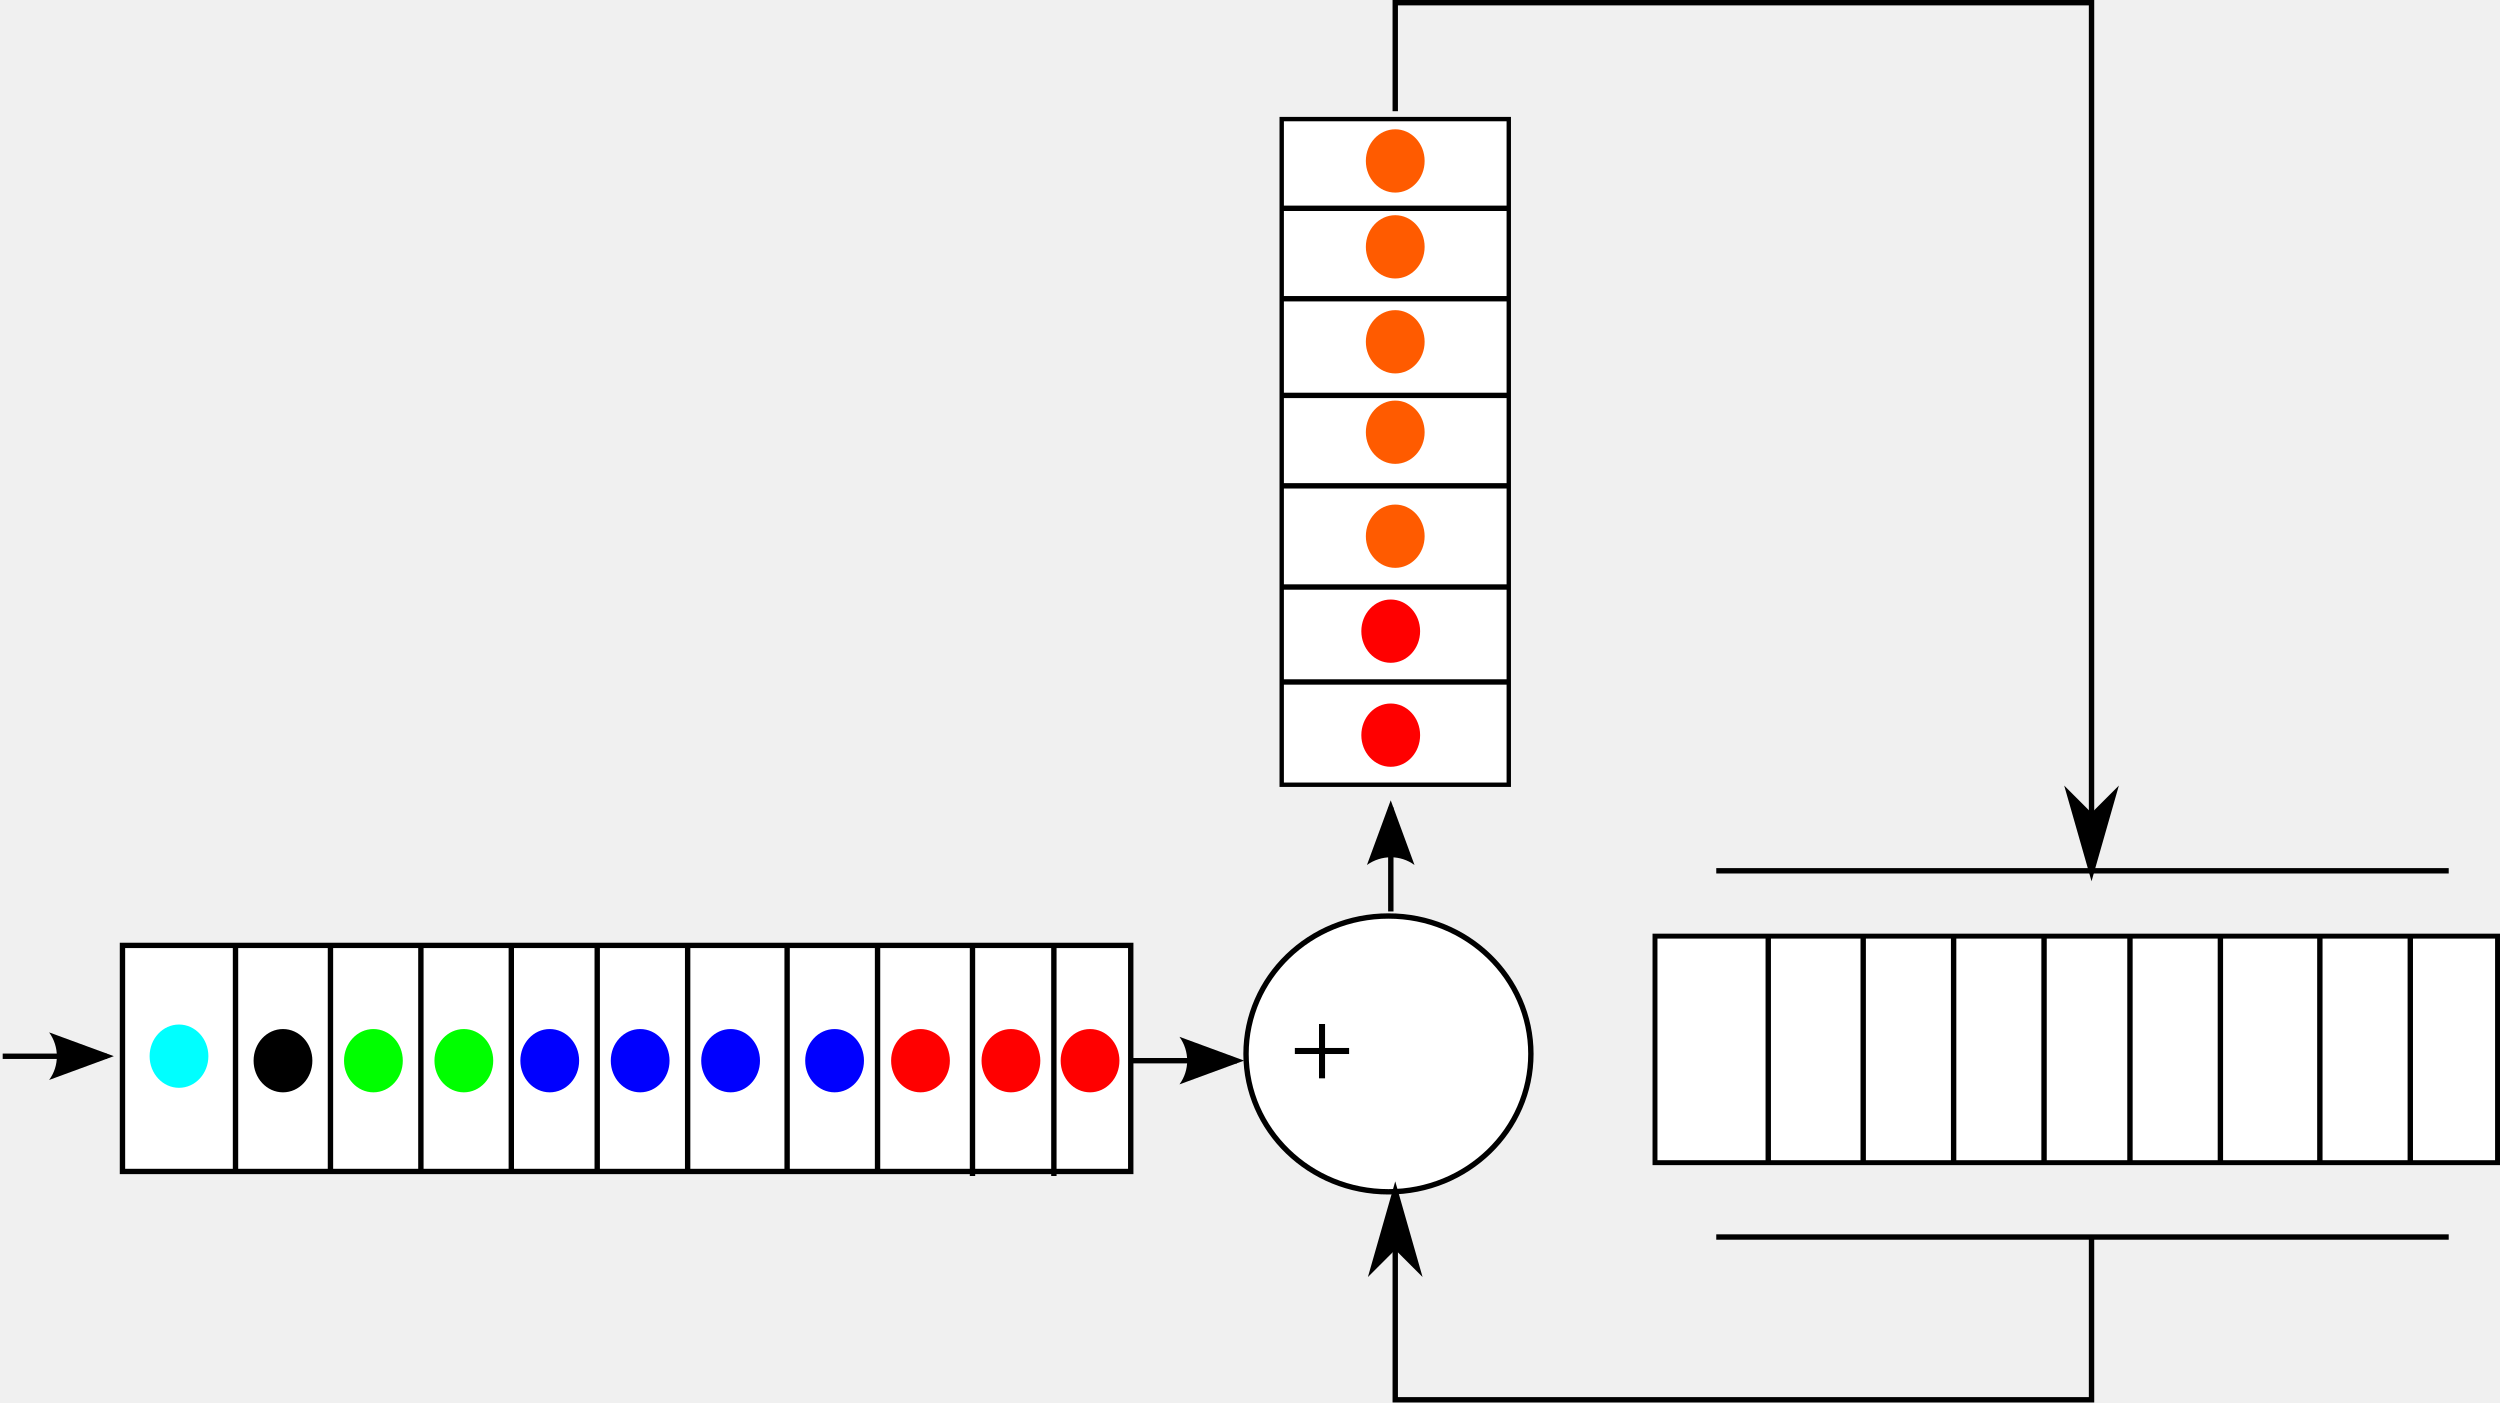
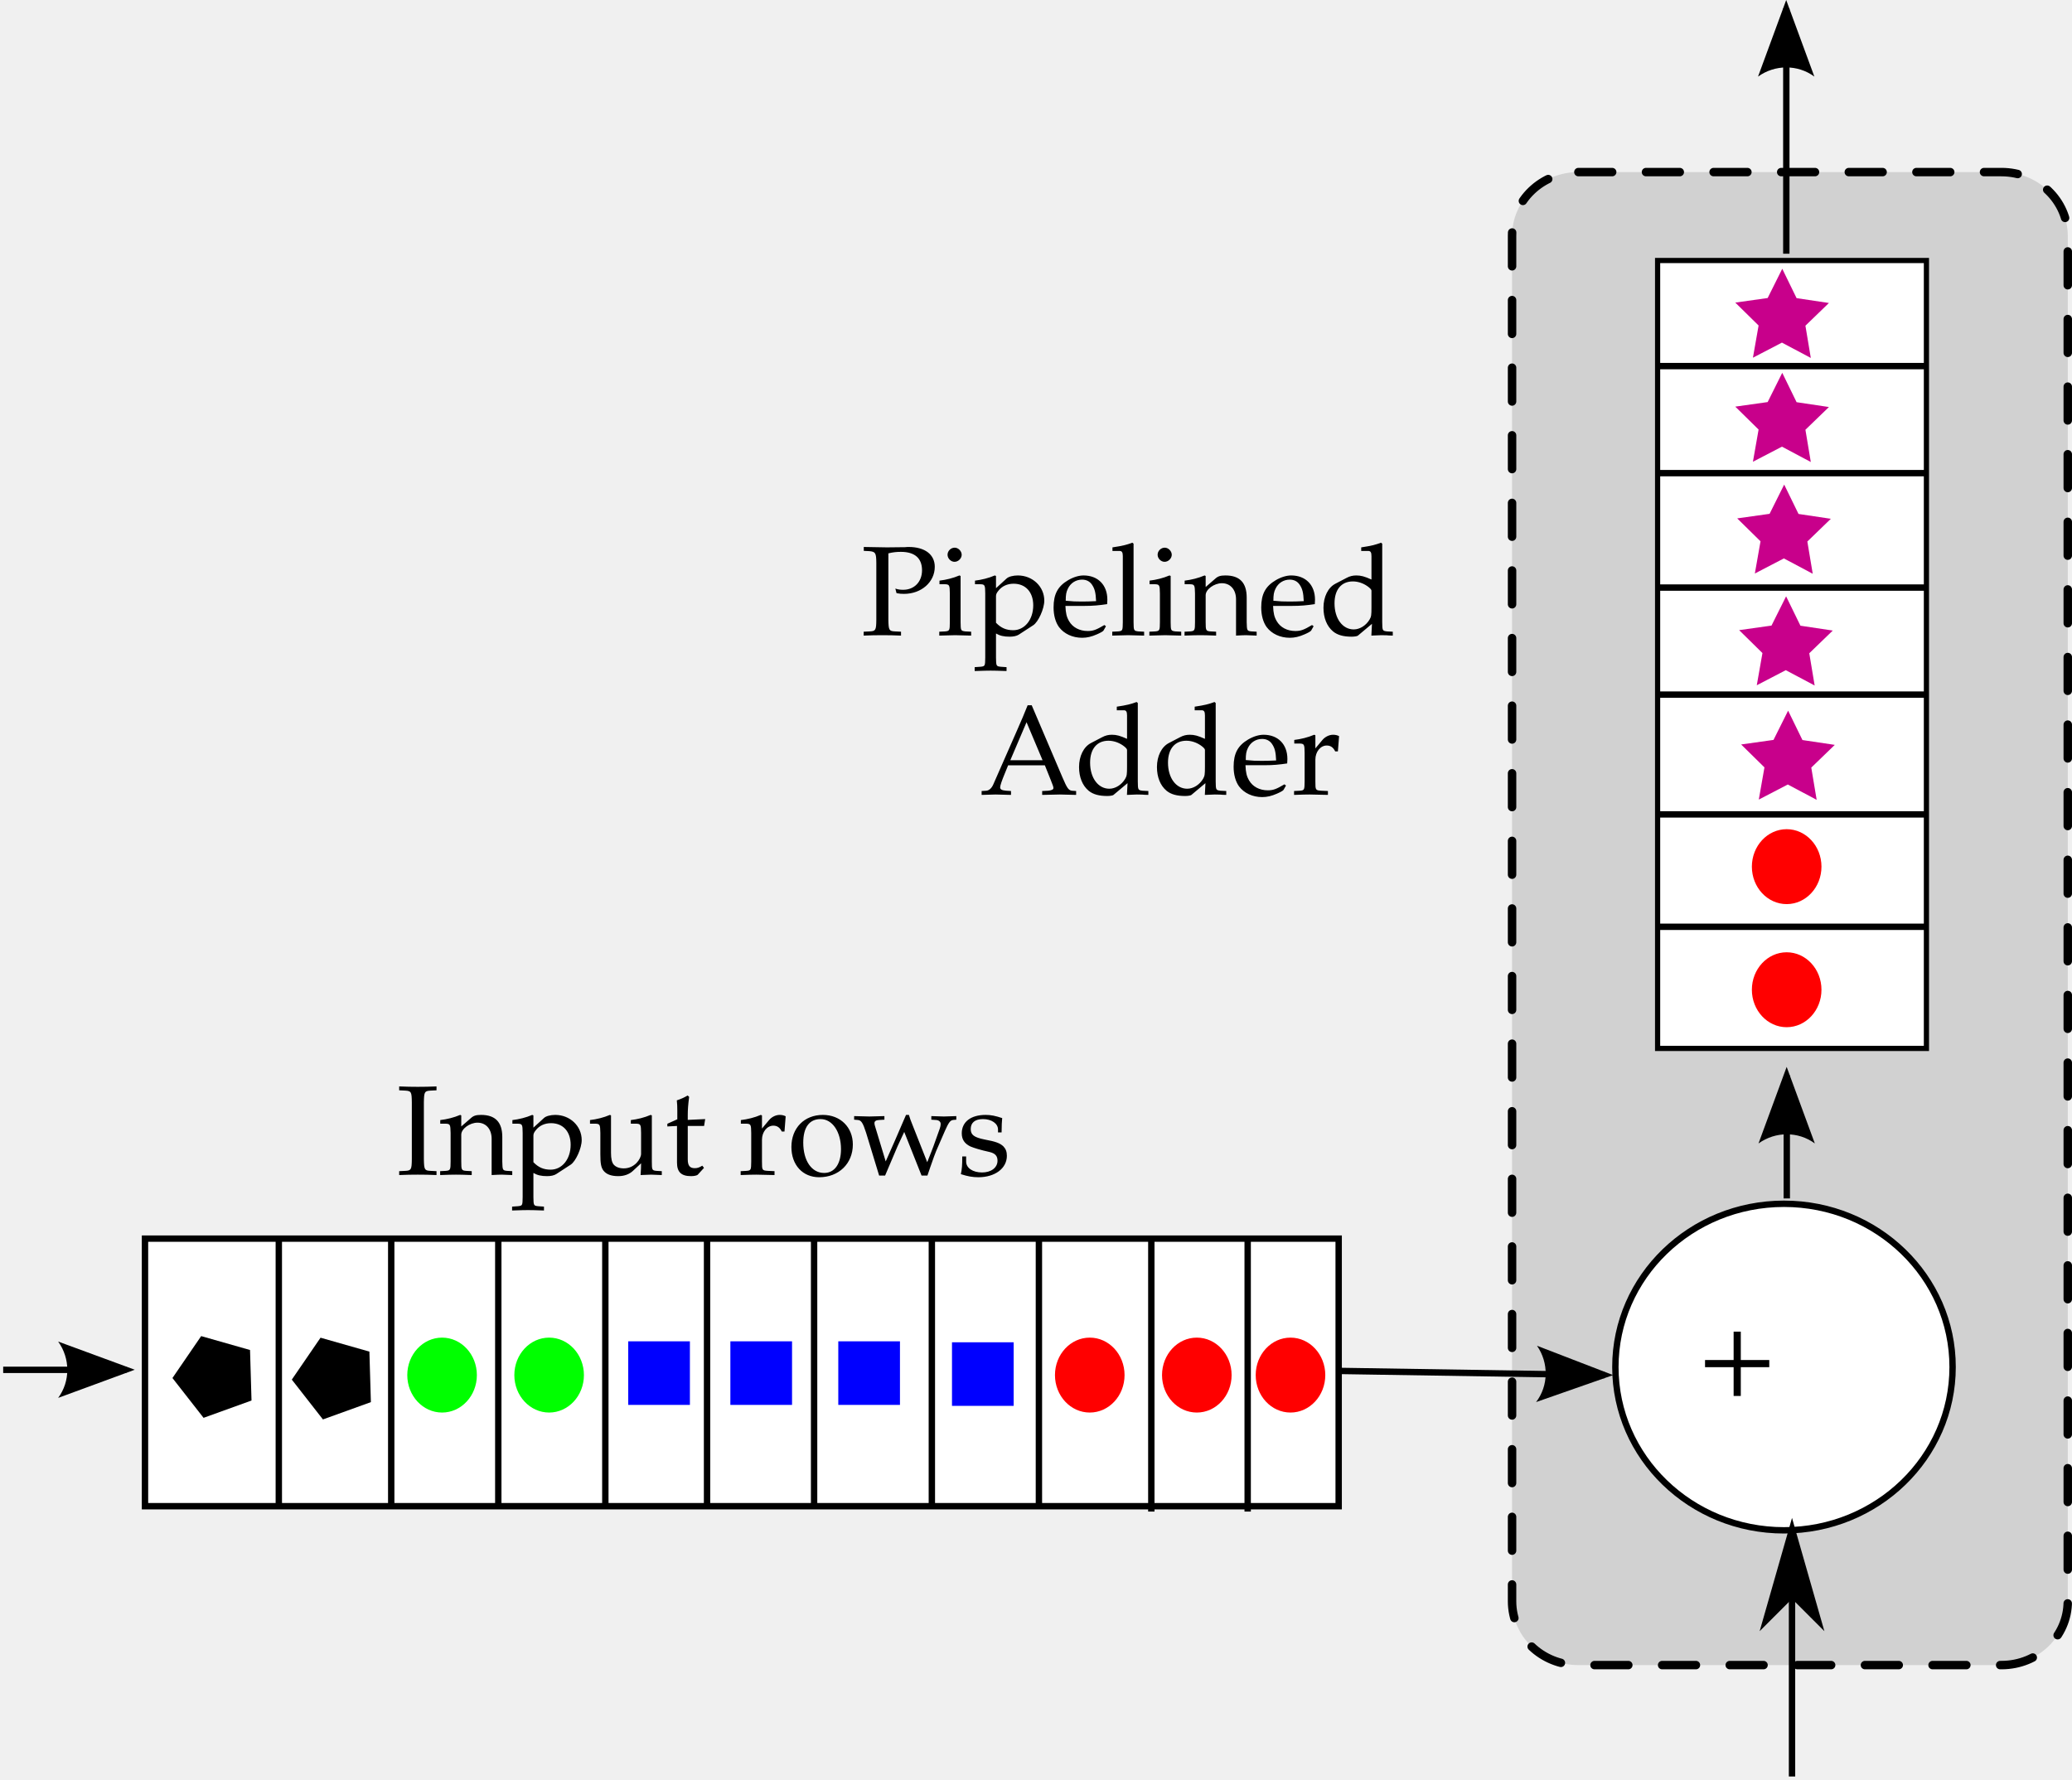
- <svg xmlns="http://www.w3.org/2000/svg" version="1.0" width="464.397" height="260.524" id="svg2">
+ <svg xmlns="http://www.w3.org/2000/svg" version="1.0" width="325.109" height="279.282" id="svg2">
  <defs id="defs4">
    <marker refX="0" refY="0" orient="auto" id="marker7141" style="overflow:visible">
      <path d="M 0,0 L 5,-5 L -12.5,0 L 5,5 L 0,0 z" transform="matrix(-0.8,0,0,-0.8,-10,0)" id="path6886" style="fill-rule:evenodd;stroke:#000000;stroke-width:1pt;marker-start:none" />
    </marker>
    <marker refX="0" refY="0" orient="auto" id="Arrow2Lstart" style="overflow:visible">
      <path d="M 8.719,4.034 L -2.207,0.016 L 8.719,-4.002 C 6.973,-1.63 6.983,1.616 8.719,4.034 L 8.719,4.034 z" transform="matrix(1.1,0,0,1.1,1.1,0)" id="path3653" style="font-size:12px;fill-rule:evenodd;stroke-width:0.625;stroke-linejoin:round" />
    </marker>
    <marker refX="0" refY="0" orient="auto" id="Arrow2Lend" style="overflow:visible">
      <path d="M 8.719,4.034 L -2.207,0.016 L 8.719,-4.002 C 6.973,-1.63 6.983,1.616 8.719,4.034 L 8.719,4.034 z" transform="matrix(-1.1,0,0,-1.1,-1.1,0)" id="path3656" style="font-size:12px;fill-rule:evenodd;stroke-width:0.625;stroke-linejoin:round" />
    </marker>
    <marker refX="0" refY="0" orient="auto" id="Arrow1Lend" style="overflow:visible">
      <path d="M 0,0 L 5,-5 L -12.5,0 L 5,5 L 0,0 z" transform="matrix(-0.8,0,0,-0.8,-10,0)" id="path3638" style="fill-rule:evenodd;stroke:#000000;stroke-width:1pt;marker-start:none" />
    </marker>
    <marker refX="0" refY="0" orient="auto" id="Arrow2Mstart" style="overflow:visible">
      <path d="M 8.719,4.034 L -2.207,0.016 L 8.719,-4.002 C 6.973,-1.63 6.983,1.616 8.719,4.034 L 8.719,4.034 z" transform="scale(0.6,0.6)" id="path3659" style="font-size:12px;fill-rule:evenodd;stroke-width:0.625;stroke-linejoin:round" />
    </marker>
    <marker refX="0" refY="0" orient="auto" id="Arrow2Mend" style="overflow:visible">
      <path d="M 8.719,4.034 L -2.207,0.016 L 8.719,-4.002 C 6.973,-1.63 6.983,1.616 8.719,4.034 L 8.719,4.034 z" transform="scale(-0.6,-0.6)" id="path3662" style="font-size:12px;fill-rule:evenodd;stroke-width:0.625;stroke-linejoin:round" />
    </marker>
    <marker refX="0" refY="0" orient="auto" id="Arrow2Lend-6" style="overflow:visible">
      <path d="M 8.719,4.034 L -2.207,0.016 L 8.719,-4.002 C 6.973,-1.63 6.983,1.616 8.719,4.034 L 8.719,4.034 z" transform="matrix(-1.1,0,0,-1.1,-1.1,0)" id="path3656-0" style="font-size:12px;fill-rule:evenodd;stroke-width:0.625;stroke-linejoin:round" />
    </marker>
  </defs>
-   <g transform="translate(-135.6877,-233.683)" id="layer1">
-     <text x="64.7" y="-38.141" transform="translate(269.8848,231.7207)" id="text5424" xml:space="preserve" style="font-size:40px;font-style:normal;font-weight:normal;fill:#000000;fill-opacity:1;stroke:none;font-family:Bitstream Vera Sans">
-       <tspan x="64.7" y="-38.141" id="tspan5426" />
-     </text>
-     <text x="240.329" y="316.767" id="text3712-5-7-1" xml:space="preserve" style="font-size:12px;font-style:italic;font-variant:normal;font-weight:normal;font-stretch:normal;text-align:start;line-height:100%;writing-mode:lr-tb;text-anchor:start;fill:#000000;fill-opacity:1;stroke:none;font-family:Palatino;-inkscape-font-specification:Palatino Italic">
-       <tspan x="240.329" y="316.767" id="tspan8173" style="font-size:16px;font-style:normal;font-variant:normal;font-weight:normal;font-stretch:normal;text-align:center;line-height:100%;writing-mode:lr-tb;text-anchor:middle;font-family:Palatino;-inkscape-font-specification:Palatino" />
-     </text>
-     <rect width="42.18" height="123.649" x="373.776" y="255.806" id="rect5048" style="fill:#ffffff;fill-opacity:1;fill-rule:nonzero;stroke:#000000;stroke-width:0.814;stroke-linejoin:miter;stroke-miterlimit:4;stroke-dasharray:none;stroke-opacity:1" />
-     <path d="M 373.869,272.377 L 416.183,272.377" id="path5066" style="fill:none;fill-rule:evenodd;stroke:#000000;stroke-width:1px;stroke-linecap:butt;stroke-linejoin:miter;stroke-opacity:1" />
-     <path d="M 373.869,289.174 L 416.183,289.174" id="path5068" style="fill:none;fill-rule:evenodd;stroke:#000000;stroke-width:1px;stroke-linecap:butt;stroke-linejoin:miter;stroke-opacity:1" />
-     <path d="M 373.869,307.132 L 416.183,307.132" id="path5070" style="fill:none;fill-rule:evenodd;stroke:#000000;stroke-width:1px;stroke-linecap:butt;stroke-linejoin:miter;stroke-opacity:1" />
-     <path d="M 373.869,323.93 L 416.183,323.93" id="path5072" style="fill:none;fill-rule:evenodd;stroke:#000000;stroke-width:1px;stroke-linecap:butt;stroke-linejoin:miter;stroke-opacity:1" />
-     <path d="M 373.869,342.727 L 416.183,342.727" id="path5074" style="fill:none;fill-rule:evenodd;stroke:#000000;stroke-width:1px;stroke-linecap:butt;stroke-linejoin:miter;stroke-opacity:1" />
-     <path d="M 373.869,360.365 L 416.183,360.365" id="path5076" style="fill:none;fill-rule:evenodd;stroke:#000000;stroke-width:1px;stroke-linecap:butt;stroke-linejoin:miter;stroke-opacity:1" />
-     <path d="M 196.533,231.934 A 26.456,25.616 0 1 1 143.62,231.934 A 26.456,25.616 0 1 1 196.533,231.934 z" transform="translate(223.5297,197.5216)" id="path5078" style="fill:#ffffff;fill-opacity:1;fill-rule:nonzero;stroke:#000000;stroke-width:1;stroke-linejoin:miter;stroke-miterlimit:4;stroke-dasharray:none;stroke-opacity:1" />
-     <text x="393.762" y="434.134" id="text5080" xml:space="preserve" style="font-size:20px;font-style:normal;font-variant:normal;font-weight:normal;font-stretch:normal;fill:#000000;fill-opacity:1;stroke:none;stroke-width:1px;stroke-linecap:butt;stroke-linejoin:miter;stroke-opacity:1;font-family:Palatino;-inkscape-font-specification:Palatino">
-       <tspan x="393.762" y="434.134" id="tspan5082" style="text-align:center;text-anchor:middle">+</tspan>
-     </text>
-     <rect width="42.079" height="156.51" x="407.576" y="-599.627" transform="matrix(0,1,-1,0,0,0)" id="rect5084" style="fill:#ffffff;fill-opacity:1;fill-rule:nonzero;stroke:#000000;stroke-width:0.915;stroke-linejoin:miter;stroke-miterlimit:4;stroke-dasharray:none;stroke-opacity:1" />
-     <path d="M 583.42,407.619 L 583.42,449.933" id="path5090" style="fill:none;fill-rule:evenodd;stroke:#000000;stroke-width:1px;stroke-linecap:butt;stroke-linejoin:miter;stroke-opacity:1" />
-     <path d="M 566.622,407.619 L 566.622,449.933" id="path5092" style="fill:none;fill-rule:evenodd;stroke:#000000;stroke-width:1px;stroke-linecap:butt;stroke-linejoin:miter;stroke-opacity:1" />
-     <path d="M 548.145,407.619 L 548.145,449.933" id="path5094" style="fill:none;fill-rule:evenodd;stroke:#000000;stroke-width:1px;stroke-linecap:butt;stroke-linejoin:miter;stroke-opacity:1" />
-     <path d="M 531.347,407.619 L 531.347,449.933" id="path5096" style="fill:none;fill-rule:evenodd;stroke:#000000;stroke-width:1px;stroke-linecap:butt;stroke-linejoin:miter;stroke-opacity:1" />
-     <path d="M 515.389,407.619 L 515.389,449.933" id="path5098" style="fill:none;fill-rule:evenodd;stroke:#000000;stroke-width:1px;stroke-linecap:butt;stroke-linejoin:miter;stroke-opacity:1" />
-     <path d="M 498.591,407.619 L 498.591,449.933" id="path5100" style="fill:none;fill-rule:evenodd;stroke:#000000;stroke-width:1px;stroke-linecap:butt;stroke-linejoin:miter;stroke-opacity:1" />
-     <path d="M 481.794,407.619 L 481.794,449.933" id="path5102" style="fill:none;fill-rule:evenodd;stroke:#000000;stroke-width:1px;stroke-linecap:butt;stroke-linejoin:miter;stroke-opacity:1" />
-     <path d="M 464.156,407.619 L 464.156,449.933" id="path5104" style="fill:none;fill-rule:evenodd;stroke:#000000;stroke-width:1px;stroke-linecap:butt;stroke-linejoin:miter;stroke-opacity:1" />
-     <g transform="matrix(0,1,-1,0,646.6864,164.352)" id="g5141">
-       <rect width="41.994" height="187.294" x="244.947" y="300.954" id="rect5119" style="fill:#ffffff;fill-opacity:1;fill-rule:nonzero;stroke:#000000;stroke-width:1;stroke-linejoin:miter;stroke-miterlimit:4;stroke-dasharray:none;stroke-opacity:1" />
-       <path d="M 244.947,315.232 L 287.781,315.232" id="path5121" style="fill:none;fill-rule:evenodd;stroke:#000000;stroke-width:1px;stroke-linecap:butt;stroke-linejoin:miter;stroke-opacity:1" />
-       <path d="M 244.947,330.35 L 287.781,330.35" id="path5123" style="fill:none;fill-rule:evenodd;stroke:#000000;stroke-width:1px;stroke-linecap:butt;stroke-linejoin:miter;stroke-opacity:1" />
-       <path d="M 244.947,347.987 L 287.261,347.987" id="path5125" style="fill:none;fill-rule:evenodd;stroke:#000000;stroke-width:1px;stroke-linecap:butt;stroke-linejoin:miter;stroke-opacity:1" />
-       <path d="M 244.947,364.785 L 287.261,364.785" id="path5127" style="fill:none;fill-rule:evenodd;stroke:#000000;stroke-width:1px;stroke-linecap:butt;stroke-linejoin:miter;stroke-opacity:1" />
-       <path d="M 244.947,383.262 L 287.261,383.262" id="path5129" style="fill:none;fill-rule:evenodd;stroke:#000000;stroke-width:1px;stroke-linecap:butt;stroke-linejoin:miter;stroke-opacity:1" />
-       <path d="M 244.947,400.06 L 287.261,400.06" id="path5131" style="fill:none;fill-rule:evenodd;stroke:#000000;stroke-width:1px;stroke-linecap:butt;stroke-linejoin:miter;stroke-opacity:1" />
-       <path d="M 244.947,416.018 L 287.261,416.018" id="path5133" style="fill:none;fill-rule:evenodd;stroke:#000000;stroke-width:1px;stroke-linecap:butt;stroke-linejoin:miter;stroke-opacity:1" />
-       <path d="M 244.947,432.815 L 287.261,432.815" id="path5135" style="fill:none;fill-rule:evenodd;stroke:#000000;stroke-width:1px;stroke-linecap:butt;stroke-linejoin:miter;stroke-opacity:1" />
-       <path d="M 244.947,449.613 L 287.261,449.613" id="path5137" style="fill:none;fill-rule:evenodd;stroke:#000000;stroke-width:1px;stroke-linecap:butt;stroke-linejoin:miter;stroke-opacity:1" />
-       <path d="M 244.947,467.251 L 287.261,467.251" id="path5139" style="fill:none;fill-rule:evenodd;stroke:#000000;stroke-width:1px;stroke-linecap:butt;stroke-linejoin:miter;stroke-opacity:1" />
-     </g>
-     <path d="M -141.1,69.417 A 5.459,5.879 0 1 1 -152.019,69.417 A 5.459,5.879 0 1 1 -141.1,69.417 z" transform="translate(484.7334,361.2989)" id="path5154" style="fill:#ff0000;fill-opacity:1;fill-rule:nonzero;stroke:#000000;stroke-width:0;stroke-linejoin:miter;stroke-miterlimit:4;stroke-dasharray:none;stroke-opacity:1" />
-     <path d="M -141.1,69.417 A 5.459,5.879 0 1 1 -152.019,69.417 A 5.459,5.879 0 1 1 -141.1,69.417 z" transform="translate(470.0355,361.2989)" id="path5156" style="fill:#ff0000;fill-opacity:1;fill-rule:nonzero;stroke:#000000;stroke-width:0;stroke-linejoin:miter;stroke-miterlimit:4;stroke-dasharray:none;stroke-opacity:1" />
-     <path d="M -141.1,69.417 A 5.459,5.879 0 1 1 -152.019,69.417 A 5.459,5.879 0 1 1 -141.1,69.417 z" transform="translate(453.2378,361.2989)" id="path5158" style="fill:#ff0000;fill-opacity:1;fill-rule:nonzero;stroke:#000000;stroke-width:0;stroke-linejoin:miter;stroke-miterlimit:4;stroke-dasharray:none;stroke-opacity:1" />
-     <path d="M -141.1,69.417 A 5.459,5.879 0 1 1 -152.019,69.417 A 5.459,5.879 0 1 1 -141.1,69.417 z" transform="translate(437.28,361.2989)" id="path5160" style="fill:#0000ff;fill-opacity:1;fill-rule:nonzero;stroke:#000000;stroke-width:0;stroke-linejoin:miter;stroke-miterlimit:4;stroke-dasharray:none;stroke-opacity:1" />
-     <path d="M -141.1,69.417 A 5.459,5.879 0 1 1 -152.019,69.417 A 5.459,5.879 0 1 1 -141.1,69.417 z" transform="translate(417.9627,361.2989)" id="path5164" style="fill:#0000ff;fill-opacity:1;fill-rule:nonzero;stroke:#000000;stroke-width:0;stroke-linejoin:miter;stroke-miterlimit:4;stroke-dasharray:none;stroke-opacity:1" />
-     <path d="M -141.1,69.417 A 5.459,5.879 0 1 1 -152.019,69.417 A 5.459,5.879 0 1 1 -141.1,69.417 z" transform="translate(401.165,361.2989)" id="path5166" style="fill:#0000ff;fill-opacity:1;fill-rule:nonzero;stroke:#000000;stroke-width:0;stroke-linejoin:miter;stroke-miterlimit:4;stroke-dasharray:none;stroke-opacity:1" />
-     <path d="M -141.1,69.417 A 5.459,5.879 0 1 1 -152.019,69.417 A 5.459,5.879 0 1 1 -141.1,69.417 z" transform="translate(384.3673,361.2989)" id="path5168" style="fill:#0000ff;fill-opacity:1;fill-rule:nonzero;stroke:#000000;stroke-width:0;stroke-linejoin:miter;stroke-miterlimit:4;stroke-dasharray:none;stroke-opacity:1" />
-     <path d="M -141.1,69.417 A 5.459,5.879 0 1 1 -152.019,69.417 A 5.459,5.879 0 1 1 -141.1,69.417 z" transform="translate(368.4096,361.2989)" id="path5170" style="fill:#00ff00;fill-opacity:1;fill-rule:nonzero;stroke:#000000;stroke-width:0;stroke-linejoin:miter;stroke-miterlimit:4;stroke-dasharray:none;stroke-opacity:1" />
-     <path d="M -141.1,69.417 A 5.459,5.879 0 1 1 -152.019,69.417 A 5.459,5.879 0 1 1 -141.1,69.417 z" transform="translate(351.6119,361.2989)" id="path5172" style="fill:#00ff00;fill-opacity:1;fill-rule:nonzero;stroke:#000000;stroke-width:0;stroke-linejoin:miter;stroke-miterlimit:4;stroke-dasharray:none;stroke-opacity:1" />
-     <path d="M -141.1,69.417 A 5.459,5.879 0 1 1 -152.019,69.417 A 5.459,5.879 0 1 1 -141.1,69.417 z" transform="translate(334.8142,361.2989)" id="path5174" style="fill:#000000;fill-opacity:1;fill-rule:nonzero;stroke:#000000;stroke-width:0;stroke-linejoin:miter;stroke-miterlimit:4;stroke-dasharray:none;stroke-opacity:1" />
-     <path d="M -141.1,69.417 A 5.459,5.879 0 1 1 -152.019,69.417 A 5.459,5.879 0 1 1 -141.1,69.417 z" transform="translate(315.4969,360.459)" id="path5176" style="fill:#00ffff;fill-opacity:1;fill-rule:nonzero;stroke:#000000;stroke-width:0;stroke-linejoin:miter;stroke-miterlimit:4;stroke-dasharray:none;stroke-opacity:1" />
-     <path d="M 346.153,430.716 L 365.47,430.716" id="path5178" style="fill:none;stroke:#000000;stroke-width:1px;stroke-linecap:butt;stroke-linejoin:miter;marker-end:url(#Arrow2Lend);stroke-opacity:1" />
-     <path d="M 394.044,402.994 L 394.044,383.676" id="path5186" style="fill:none;stroke:#000000;stroke-width:1px;stroke-linecap:butt;stroke-linejoin:miter;marker-end:url(#Arrow2Lend);stroke-opacity:1" />
-     <path d="M -141.1,69.417 A 5.459,5.879 0 1 1 -152.019,69.417 A 5.459,5.879 0 1 1 -141.1,69.417 z" transform="translate(540.5857,300.8273)" id="path5188" style="fill:#ff0000;fill-opacity:1;fill-rule:nonzero;stroke:#000000;stroke-width:0;stroke-linejoin:miter;stroke-miterlimit:4;stroke-dasharray:none;stroke-opacity:1" />
-     <path d="M -141.1,69.417 A 5.459,5.879 0 1 1 -152.019,69.417 A 5.459,5.879 0 1 1 -141.1,69.417 z" transform="translate(540.5857,281.51)" id="path5190" style="fill:#ff0000;fill-opacity:1;fill-rule:nonzero;stroke:#000000;stroke-width:0;stroke-linejoin:miter;stroke-miterlimit:4;stroke-dasharray:none;stroke-opacity:1" />
-     <path d="M -141.1,69.417 A 5.459,5.879 0 1 1 -152.019,69.417 A 5.459,5.879 0 1 1 -141.1,69.417 z" transform="translate(541.4255,263.8724)" id="path5192" style="fill:#ff5b00;fill-opacity:1;fill-rule:nonzero;stroke:#000000;stroke-width:0;stroke-linejoin:miter;stroke-miterlimit:4;stroke-dasharray:none;stroke-opacity:1" />
-     <path d="M -141.1,69.417 A 5.459,5.879 0 1 1 -152.019,69.417 A 5.459,5.879 0 1 1 -141.1,69.417 z" transform="translate(541.4255,244.5551)" id="path5196" style="fill:#ff5b00;fill-opacity:1;fill-rule:nonzero;stroke:#000000;stroke-width:0;stroke-linejoin:miter;stroke-miterlimit:4;stroke-dasharray:none;stroke-opacity:1" />
-     <path d="M -141.1,69.417 A 5.459,5.879 0 1 1 -152.019,69.417 A 5.459,5.879 0 1 1 -141.1,69.417 z" transform="translate(541.4255,227.7574)" id="path5198" style="fill:#ff5b00;fill-opacity:1;fill-rule:nonzero;stroke:#000000;stroke-width:0;stroke-linejoin:miter;stroke-miterlimit:4;stroke-dasharray:none;stroke-opacity:1" />
-     <path d="M -141.1,69.417 A 5.459,5.879 0 1 1 -152.019,69.417 A 5.459,5.879 0 1 1 -141.1,69.417 z" transform="translate(541.4255,210.1199)" id="path5200" style="fill:#ff5b00;fill-opacity:1;fill-rule:nonzero;stroke:#000000;stroke-width:0;stroke-linejoin:miter;stroke-miterlimit:4;stroke-dasharray:none;stroke-opacity:1" />
-     <path d="M -141.1,69.417 A 5.459,5.879 0 1 1 -152.019,69.417 A 5.459,5.879 0 1 1 -141.1,69.417 z" transform="translate(541.4255,194.1621)" id="path5202" style="fill:#ff5b00;fill-opacity:1;fill-rule:nonzero;stroke:#000000;stroke-width:0;stroke-linejoin:miter;stroke-miterlimit:4;stroke-dasharray:none;stroke-opacity:1" />
-     <path d="M 136.188,429.893 L 155.505,429.893" id="path5239" style="fill:none;stroke:#000000;stroke-width:1px;stroke-linecap:butt;stroke-linejoin:miter;marker-end:url(#Arrow2Lend);stroke-opacity:1" />
-     <path d="M 167.137,60.178 L 167.137,40.021 L 296.479,40.021 L 296.479,201.279" transform="translate(227.7291,194.1621)" id="path5243" style="fill:none;fill-rule:evenodd;stroke:#000000;stroke-width:1px;stroke-linecap:butt;stroke-linejoin:miter;marker-start:none;marker-end:url(#marker7141);stroke-opacity:1" />
-     <path d="M 226.769,201.279 L 362.83,201.279" transform="translate(227.7291,194.1621)" id="path7695" style="fill:none;fill-rule:evenodd;stroke:#000000;stroke-width:1px;stroke-linecap:butt;stroke-linejoin:miter;stroke-opacity:1" />
-     <path d="M 454.498,463.471 L 590.559,463.471" id="path7699" style="fill:none;fill-rule:evenodd;stroke:#000000;stroke-width:1px;stroke-linecap:butt;stroke-linejoin:miter;stroke-opacity:1" />
-     <path d="M 296.479,269.309 L 296.479,299.545 L 167.137,299.545 L 167.137,260.91" transform="translate(227.7291,194.1621)" id="path7703" style="fill:none;fill-rule:evenodd;stroke:#000000;stroke-width:1px;stroke-linecap:butt;stroke-linejoin:miter;marker-end:url(#Arrow1Lend);stroke-opacity:1" />
+   <rect style="fill:#d1d1d1;fill-opacity:1;fill-rule:nonzero;stroke:#000000;stroke-width:1.326;stroke-linecap:round;stroke-linejoin:round;stroke-miterlimit:7;stroke-dasharray:5.304, 5.304;stroke-dashoffset:0;stroke-opacity:1" id="rect3367" width="87.193" height="234.295" x="237.252" y="27.006" rx="10.405" ry="9.999" />
+   <text style="font-size:40px;font-style:normal;font-weight:normal;fill:#000000;fill-opacity:1;stroke:none;font-family:Bitstream Vera Sans" xml:space="preserve" id="text5424" y="-21.345" x="220.897">
+     <tspan id="tspan5426" y="-21.345" x="220.897" />
+   </text>
+   <text style="font-size:12px;font-style:italic;font-variant:normal;font-weight:normal;font-stretch:normal;text-align:start;line-height:100%;writing-mode:lr-tb;text-anchor:start;fill:#000000;fill-opacity:1;stroke:none;font-family:Palatino;-inkscape-font-specification:Palatino Italic" xml:space="preserve" id="text3712-5-7-1" y="101.842" x="126.641">
+     <tspan style="font-size:16px;font-style:normal;font-variant:normal;font-weight:normal;font-stretch:normal;text-align:center;line-height:100%;writing-mode:lr-tb;text-anchor:middle;font-family:Palatino;-inkscape-font-specification:Palatino" id="tspan8173" y="101.842" x="126.641" />
+   </text>
+   <rect style="fill:#ffffff;fill-opacity:1;fill-rule:nonzero;stroke:#000000;stroke-width:0.814;stroke-linejoin:miter;stroke-miterlimit:4;stroke-dasharray:none;stroke-opacity:1" id="rect5048" y="40.881" x="260.088" height="123.649" width="42.18" />
+   <path style="fill:none;fill-rule:evenodd;stroke:#000000;stroke-width:1px;stroke-linecap:butt;stroke-linejoin:miter;stroke-opacity:1" id="path5066" d="M 260.181,57.451 L 302.495,57.451" />
+   <path style="fill:none;fill-rule:evenodd;stroke:#000000;stroke-width:1px;stroke-linecap:butt;stroke-linejoin:miter;stroke-opacity:1" id="path5068" d="M 260.181,74.249 L 302.495,74.249" />
+   <path style="fill:none;fill-rule:evenodd;stroke:#000000;stroke-width:1px;stroke-linecap:butt;stroke-linejoin:miter;stroke-opacity:1" id="path5070" d="M 260.181,92.207 L 302.495,92.207" />
+   <path style="fill:none;fill-rule:evenodd;stroke:#000000;stroke-width:1px;stroke-linecap:butt;stroke-linejoin:miter;stroke-opacity:1" id="path5072" d="M 260.181,109.005 L 302.495,109.005" />
+   <path style="fill:none;fill-rule:evenodd;stroke:#000000;stroke-width:1px;stroke-linecap:butt;stroke-linejoin:miter;stroke-opacity:1" id="path5074" d="M 260.181,127.802 L 302.495,127.802" />
+   <path style="fill:none;fill-rule:evenodd;stroke:#000000;stroke-width:1px;stroke-linecap:butt;stroke-linejoin:miter;stroke-opacity:1" id="path5076" d="M 260.181,145.44 L 302.495,145.44" />
+   <path style="fill:#ffffff;fill-opacity:1;fill-rule:nonzero;stroke:#000000;stroke-width:1;stroke-linejoin:miter;stroke-miterlimit:4;stroke-dasharray:none;stroke-opacity:1" id="path5078" d="M 306.375,214.531 C 306.379,228.681 294.533,240.154 279.918,240.154 C 265.304,240.154 253.458,228.681 253.462,214.531 C 253.458,200.38 265.304,188.907 279.918,188.907 C 294.533,188.907 306.379,200.38 306.375,214.531 z" />
+   <text style="font-size:20px;font-style:normal;font-variant:normal;font-weight:normal;font-stretch:normal;fill:#000000;fill-opacity:1;stroke:none;stroke-width:1px;stroke-linecap:butt;stroke-linejoin:miter;stroke-opacity:1;font-family:Palatino;-inkscape-font-specification:Palatino" xml:space="preserve" id="text5080" y="219.208" x="280.075">
+     <tspan style="text-align:center;text-anchor:middle" id="tspan5082" y="219.208" x="280.075">+</tspan>
+   </text>
+   <g id="g5141" transform="matrix(0,1,-1,0,510.9987,-50.57311)">
+     <rect style="fill:#ffffff;fill-opacity:1;fill-rule:nonzero;stroke:#000000;stroke-width:1;stroke-linejoin:miter;stroke-miterlimit:4;stroke-dasharray:none;stroke-opacity:1" id="rect5119" y="300.954" x="244.947" height="187.294" width="41.994" />
+     <path style="fill:none;fill-rule:evenodd;stroke:#000000;stroke-width:1px;stroke-linecap:butt;stroke-linejoin:miter;stroke-opacity:1" id="path5121" d="M 244.947,315.232 L 287.781,315.232" />
+     <path style="fill:none;fill-rule:evenodd;stroke:#000000;stroke-width:1px;stroke-linecap:butt;stroke-linejoin:miter;stroke-opacity:1" id="path5123" d="M 244.947,330.35 L 287.781,330.35" />
+     <path style="fill:none;fill-rule:evenodd;stroke:#000000;stroke-width:1px;stroke-linecap:butt;stroke-linejoin:miter;stroke-opacity:1" id="path5125" d="M 244.947,347.987 L 287.261,347.987" />
+     <path style="fill:none;fill-rule:evenodd;stroke:#000000;stroke-width:1px;stroke-linecap:butt;stroke-linejoin:miter;stroke-opacity:1" id="path5127" d="M 244.947,364.785 L 287.261,364.785" />
+     <path style="fill:none;fill-rule:evenodd;stroke:#000000;stroke-width:1px;stroke-linecap:butt;stroke-linejoin:miter;stroke-opacity:1" id="path5129" d="M 244.947,383.262 L 287.261,383.262" />
+     <path style="fill:none;fill-rule:evenodd;stroke:#000000;stroke-width:1px;stroke-linecap:butt;stroke-linejoin:miter;stroke-opacity:1" id="path5131" d="M 244.947,400.06 L 287.261,400.06" />
+     <path style="fill:none;fill-rule:evenodd;stroke:#000000;stroke-width:1px;stroke-linecap:butt;stroke-linejoin:miter;stroke-opacity:1" id="path5133" d="M 244.947,416.018 L 287.261,416.018" />
+     <path style="fill:none;fill-rule:evenodd;stroke:#000000;stroke-width:1px;stroke-linecap:butt;stroke-linejoin:miter;stroke-opacity:1" id="path5135" d="M 244.947,432.815 L 287.261,432.815" />
+     <path style="fill:none;fill-rule:evenodd;stroke:#000000;stroke-width:1px;stroke-linecap:butt;stroke-linejoin:miter;stroke-opacity:1" id="path5137" d="M 244.947,449.613 L 287.261,449.613" />
+     <path style="fill:none;fill-rule:evenodd;stroke:#000000;stroke-width:1px;stroke-linecap:butt;stroke-linejoin:miter;stroke-opacity:1" id="path5139" d="M 244.947,467.251 L 287.261,467.251" />
  </g>
+   <path style="fill:#ff0000;fill-opacity:1;fill-rule:nonzero;stroke:#000000;stroke-width:0;stroke-linejoin:miter;stroke-miterlimit:4;stroke-dasharray:none;stroke-opacity:1" id="path5154" d="M 207.945,215.791 C 207.945,219.038 205.501,221.67 202.486,221.67 C 199.471,221.67 197.027,219.038 197.027,215.791 C 197.027,212.544 199.471,209.911 202.486,209.911 C 205.501,209.911 207.945,212.544 207.945,215.791 z" />
+   <path style="fill:#ff0000;fill-opacity:1;fill-rule:nonzero;stroke:#000000;stroke-width:0;stroke-linejoin:miter;stroke-miterlimit:4;stroke-dasharray:none;stroke-opacity:1" id="path5156" d="M 193.247,215.791 C 193.247,219.038 190.803,221.67 187.788,221.67 C 184.773,221.67 182.329,219.038 182.329,215.791 C 182.329,212.544 184.773,209.911 187.788,209.911 C 190.803,209.911 193.247,212.544 193.247,215.791 z" />
+   <path style="fill:#ff0000;fill-opacity:1;fill-rule:nonzero;stroke:#000000;stroke-width:0;stroke-linejoin:miter;stroke-miterlimit:4;stroke-dasharray:none;stroke-opacity:1" id="path5158" d="M 176.45,215.791 C 176.45,219.038 174.005,221.67 170.99,221.67 C 167.975,221.67 165.531,219.038 165.531,215.791 C 165.531,212.544 167.975,209.911 170.99,209.911 C 174.005,209.911 176.45,212.544 176.45,215.791 z" />
+   <path style="fill:#00ff00;fill-opacity:1;fill-rule:nonzero;stroke:#000000;stroke-width:0;stroke-linejoin:miter;stroke-miterlimit:4;stroke-dasharray:none;stroke-opacity:1" id="path5170" d="M 91.621,215.791 C 91.621,219.038 89.177,221.67 86.162,221.67 C 83.147,221.67 80.703,219.038 80.703,215.791 C 80.703,212.544 83.147,209.911 86.162,209.911 C 89.177,209.911 91.621,212.544 91.621,215.791 z" />
+   <path style="fill:#00ff00;fill-opacity:1;fill-rule:nonzero;stroke:#000000;stroke-width:0;stroke-linejoin:miter;stroke-miterlimit:4;stroke-dasharray:none;stroke-opacity:1" id="path5172" d="M 74.824,215.791 C 74.824,219.038 72.38,221.67 69.365,221.67 C 66.349,221.67 63.905,219.038 63.905,215.791 C 63.905,212.544 66.349,209.911 69.365,209.911 C 72.38,209.911 74.824,212.544 74.824,215.791 z" />
+   <path style="fill:none;stroke:#000000;stroke-width:1px;stroke-linecap:butt;stroke-linejoin:miter;marker-end:url(#Arrow2Lend);stroke-opacity:1" id="path5178" d="M 210.229,215.139 L 251.782,215.791" />
+   <path style="fill:none;stroke:#000000;stroke-width:1px;stroke-linecap:butt;stroke-linejoin:miter;marker-end:url(#Arrow2Lend);stroke-opacity:1" id="path5186" d="M 280.356,188.069 L 280.356,168.751" />
+   <path style="fill:#ff0000;fill-opacity:1;fill-rule:nonzero;stroke:#000000;stroke-width:0;stroke-linejoin:miter;stroke-miterlimit:4;stroke-dasharray:none;stroke-opacity:1" id="path5188" d="M 285.798,155.319 C 285.798,158.566 283.353,161.198 280.338,161.198 C 277.323,161.198 274.879,158.566 274.879,155.319 C 274.879,152.072 277.323,149.44 280.338,149.44 C 283.353,149.44 285.798,152.072 285.798,155.319 z" />
+   <path style="fill:#ff0000;fill-opacity:1;fill-rule:nonzero;stroke:#000000;stroke-width:0;stroke-linejoin:miter;stroke-miterlimit:4;stroke-dasharray:none;stroke-opacity:1" id="path5190" d="M 285.798,136.002 C 285.798,139.249 283.353,141.881 280.338,141.881 C 277.323,141.881 274.879,139.249 274.879,136.002 C 274.879,132.755 277.323,130.123 280.338,130.123 C 283.353,130.123 285.798,132.755 285.798,136.002 z" />
+   <path style="fill:none;stroke:#000000;stroke-width:1px;stroke-linecap:butt;stroke-linejoin:miter;marker-end:url(#Arrow2Lend);stroke-opacity:1" id="path5239" d="M 0.5,214.968 L 19.817,214.968" />
+   <path style="fill:none;fill-rule:evenodd;stroke:#000000;stroke-width:1px;stroke-linecap:butt;stroke-linejoin:miter;marker-end:url(#Arrow1Lend);stroke-opacity:1" id="path7703" d="M 281.178,278.782 L 281.178,240.147" />
+   <path style="fill:#c8008b;fill-opacity:1;fill-rule:nonzero;stroke:#000000;stroke-width:0;stroke-linejoin:miter;stroke-miterlimit:4;stroke-dasharray:none;stroke-opacity:1" id="path3345" d="M 175.679,53.7 L 170.217,50.798 L 164.729,53.653 L 165.801,47.561 L 161.39,43.224 L 167.515,42.361 L 170.277,36.826 L 172.99,42.385 L 179.108,43.3 L 174.66,47.599 L 175.679,53.7 z" transform="matrix(0.8293389,0,0,0.8293389,139.3481,80.98185)" />
+   <path style="fill:#c8008b;fill-opacity:1;fill-rule:nonzero;stroke:#000000;stroke-width:0;stroke-linejoin:miter;stroke-miterlimit:4;stroke-dasharray:none;stroke-opacity:1" id="path3347" d="M 175.679,53.7 L 170.217,50.798 L 164.729,53.653 L 165.801,47.561 L 161.39,43.224 L 167.515,42.361 L 170.277,36.826 L 172.99,42.385 L 179.108,43.3 L 174.66,47.599 L 175.679,53.7 z" transform="matrix(0.8293389,0,0,0.8293389,139.0333,63.0404)" />
+   <path style="fill:#c8008b;fill-opacity:1;fill-rule:nonzero;stroke:#000000;stroke-width:0;stroke-linejoin:miter;stroke-miterlimit:4;stroke-dasharray:none;stroke-opacity:1" id="path3349" d="M 175.679,53.7 L 170.217,50.798 L 164.729,53.653 L 165.801,47.561 L 161.39,43.224 L 167.515,42.361 L 170.277,36.826 L 172.99,42.385 L 179.108,43.3 L 174.66,47.599 L 175.679,53.7 z" transform="matrix(0.8293389,0,0,0.8293389,138.7309,45.50272)" />
+   <path style="fill:#c8008b;fill-opacity:1;fill-rule:nonzero;stroke:#000000;stroke-width:0;stroke-linejoin:miter;stroke-miterlimit:4;stroke-dasharray:none;stroke-opacity:1" id="path3351" d="M 175.679,53.7 L 170.217,50.798 L 164.729,53.653 L 165.801,47.561 L 161.39,43.224 L 167.515,42.361 L 170.277,36.826 L 172.99,42.385 L 179.108,43.3 L 174.66,47.599 L 175.679,53.7 z" transform="matrix(0.8293389,0,0,0.8293389,138.4286,27.96503)" />
+   <path style="fill:#c8008b;fill-opacity:1;fill-rule:nonzero;stroke:#000000;stroke-width:0;stroke-linejoin:miter;stroke-miterlimit:4;stroke-dasharray:none;stroke-opacity:1" id="path3353" d="M 175.679,53.7 L 170.217,50.798 L 164.729,53.653 L 165.801,47.561 L 161.39,43.224 L 167.515,42.361 L 170.277,36.826 L 172.99,42.385 L 179.108,43.3 L 174.66,47.599 L 175.679,53.7 z" transform="matrix(0.8293389,0,0,0.8293389,138.4286,11.63684)" />
+   <rect style="fill:#0000ff;fill-opacity:1;fill-rule:nonzero;stroke:#000000;stroke-width:0;stroke-linejoin:miter;stroke-miterlimit:4;stroke-dasharray:none;stroke-opacity:1" id="rect3355" width="9.676" height="9.978" x="149.373" y="210.643" rx="0" ry="0" />
+   <rect style="fill:#0000ff;fill-opacity:1;fill-rule:nonzero;stroke:#000000;stroke-width:0;stroke-linejoin:miter;stroke-miterlimit:4;stroke-dasharray:none;stroke-opacity:1" id="rect3357" width="9.676" height="9.978" x="131.533" y="210.492" rx="0" ry="0" />
+   <rect style="fill:#0000ff;fill-opacity:1;fill-rule:nonzero;stroke:#000000;stroke-width:0;stroke-linejoin:miter;stroke-miterlimit:4;stroke-dasharray:none;stroke-opacity:1" id="rect3359" width="9.676" height="9.978" x="114.6" y="210.492" rx="0" ry="0" />
+   <rect style="fill:#0000ff;fill-opacity:1;fill-rule:nonzero;stroke:#000000;stroke-width:0;stroke-linejoin:miter;stroke-miterlimit:4;stroke-dasharray:none;stroke-opacity:1" id="rect3361" width="9.676" height="9.978" x="98.574" y="210.492" rx="0" ry="0" />
+   <path style="fill:#000000;fill-opacity:1;fill-rule:nonzero;stroke:#000000;stroke-width:0;stroke-linejoin:miter;stroke-miterlimit:4;stroke-dasharray:none;stroke-opacity:1" id="path3363" d="M 55.637,130.503 L 45.471,130.586 L 42.25,120.944 L 50.426,114.901 L 58.699,120.809 L 55.637,130.503 z" transform="matrix(0.7422275,-0.2611717,0.2584341,0.7352996,-16.82738,138.6066)" />
+   <path style="fill:#000000;fill-opacity:1;fill-rule:nonzero;stroke:#000000;stroke-width:0;stroke-linejoin:miter;stroke-miterlimit:4;stroke-dasharray:none;stroke-opacity:1" id="path3365" d="M 55.637,130.503 L 45.471,130.586 L 42.25,120.944 L 50.426,114.901 L 58.699,120.809 L 55.637,130.503 z" transform="matrix(0.7422275,-0.2611717,0.2584341,0.7352996,-35.55722,138.3551)" />
+   <text xml:space="preserve" style="font-size:20px;font-style:normal;font-variant:normal;font-weight:normal;font-stretch:normal;text-align:start;line-height:125%;writing-mode:lr-tb;text-anchor:start;fill:#000000;fill-opacity:1;stroke:none;stroke-width:1px;stroke-linecap:butt;stroke-linejoin:miter;stroke-opacity:1;font-family:Palatino;-inkscape-font-specification:Palatino" x="62.196" y="184.337" id="text3379">
+     <tspan id="tspan3381" x="62.196" y="184.337">Input rows</tspan>
+   </text>
+   <path style="fill:none;fill-rule:evenodd;stroke:#000000;stroke-width:1px;stroke-linecap:butt;stroke-linejoin:miter;marker-start:none;marker-end:url(#Arrow2Lend);stroke-opacity:1" d="M 280.283,39.814 L 280.283,1.328" id="path3391" />
+   <text xml:space="preserve" style="font-size:20px;font-style:normal;font-variant:normal;font-weight:normal;font-stretch:normal;text-align:start;line-height:125%;writing-mode:lr-tb;text-anchor:start;fill:#000000;fill-opacity:1;stroke:none;stroke-width:1px;stroke-linecap:butt;stroke-linejoin:miter;stroke-opacity:1;font-family:Palatino;-inkscape-font-specification:Palatino" x="189.628" y="99.681" id="text4495">
+     <tspan id="tspan4497" x="189.628" y="99.681" style="text-align:center;text-anchor:middle">Pipelined</tspan>
+     <tspan x="189.628" y="124.681" id="tspan4499" style="text-align:center;text-anchor:middle">Adder</tspan>
+   </text>
</svg>
